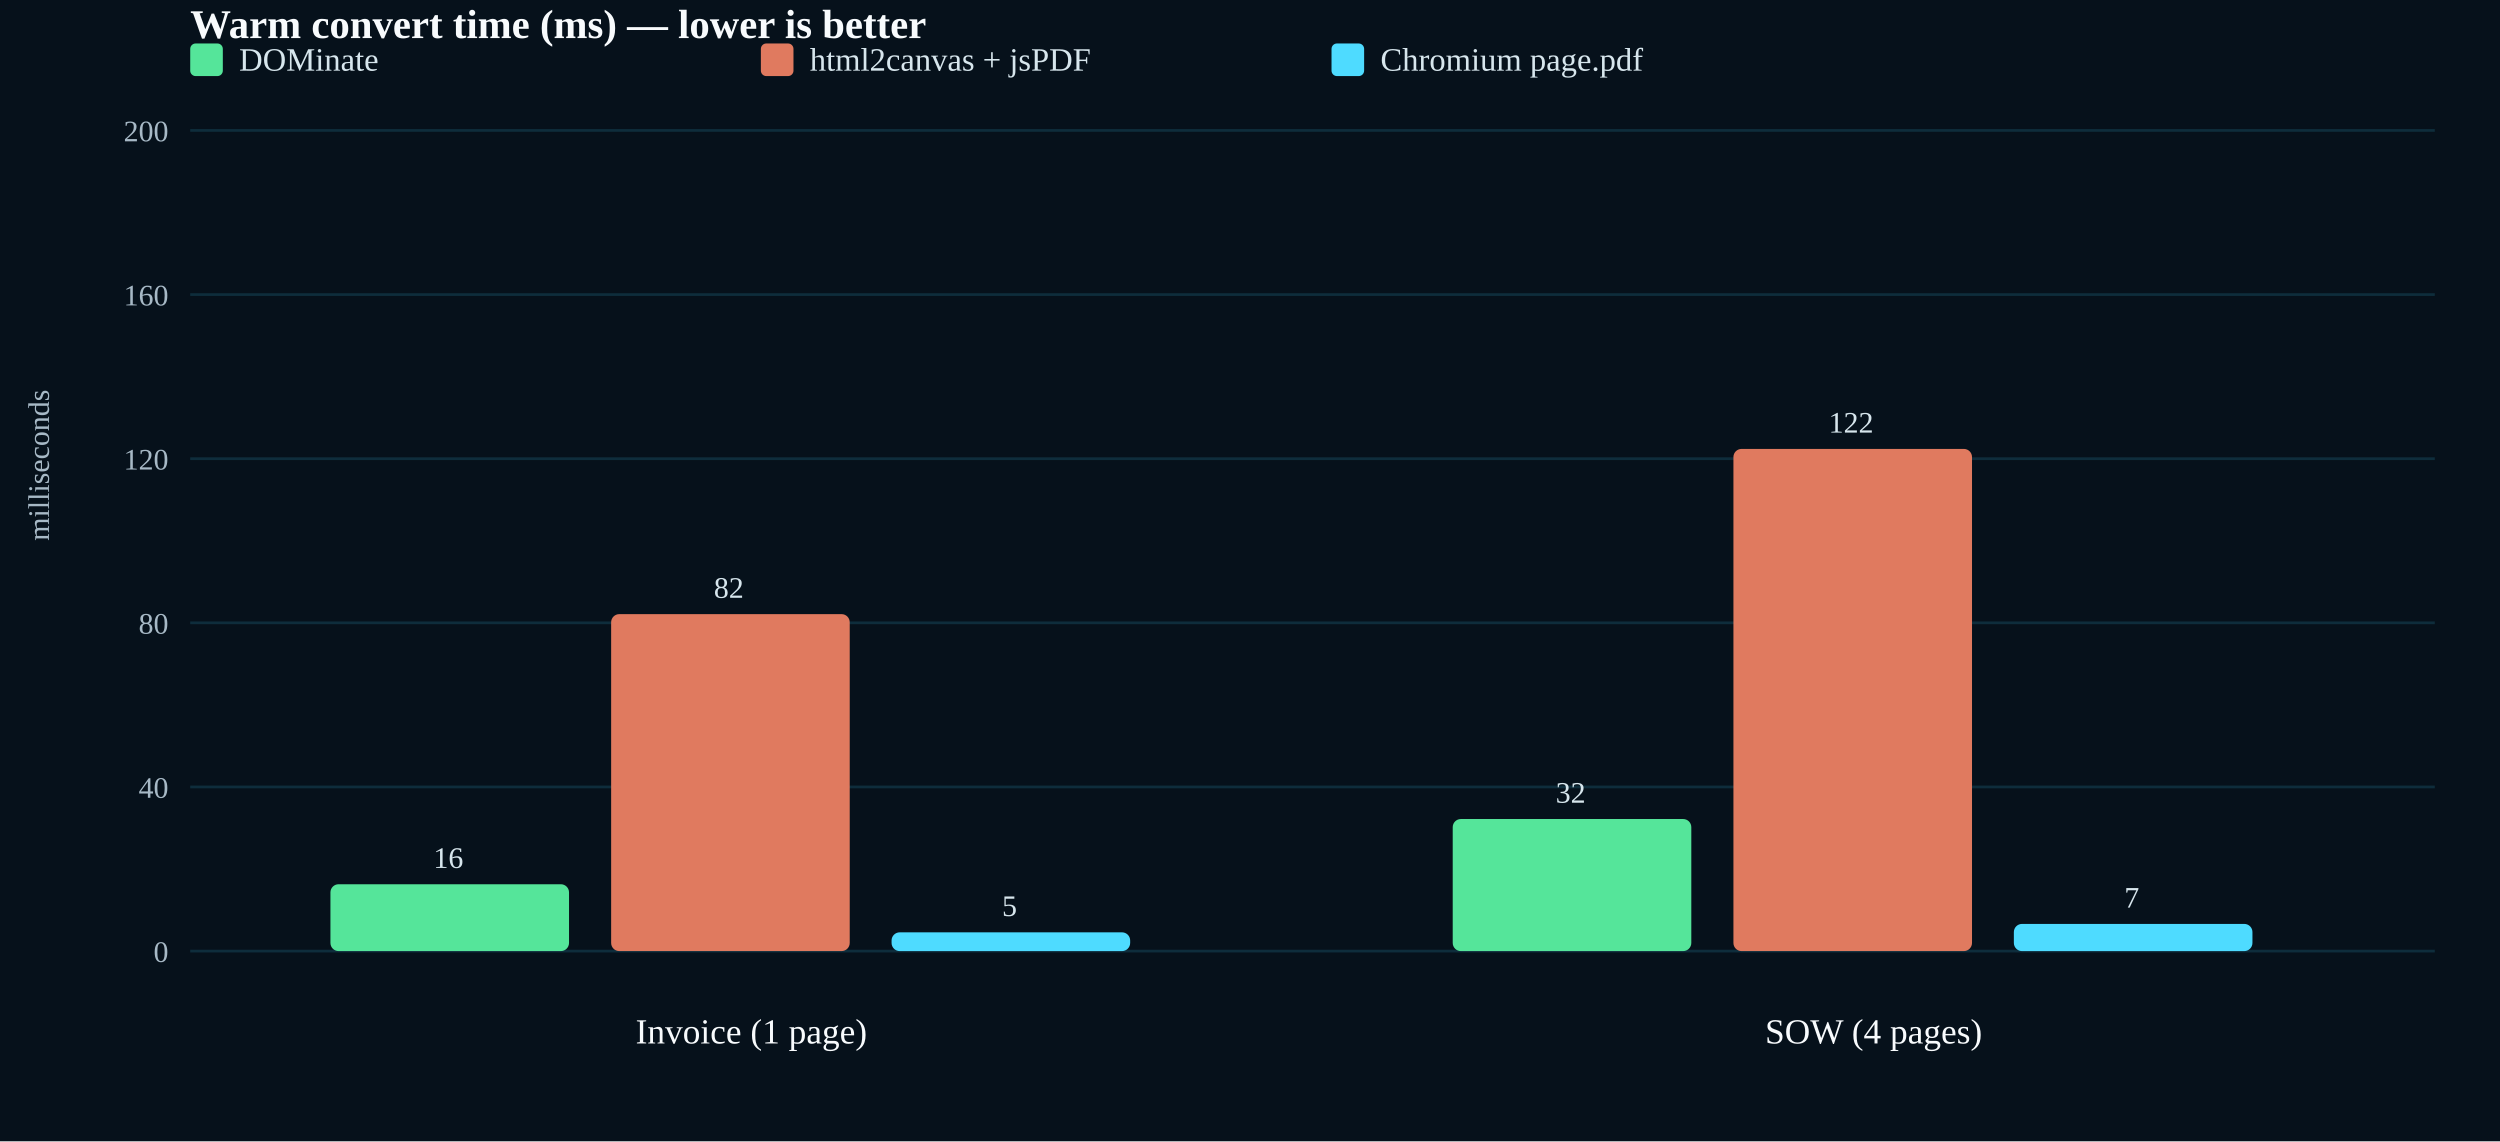
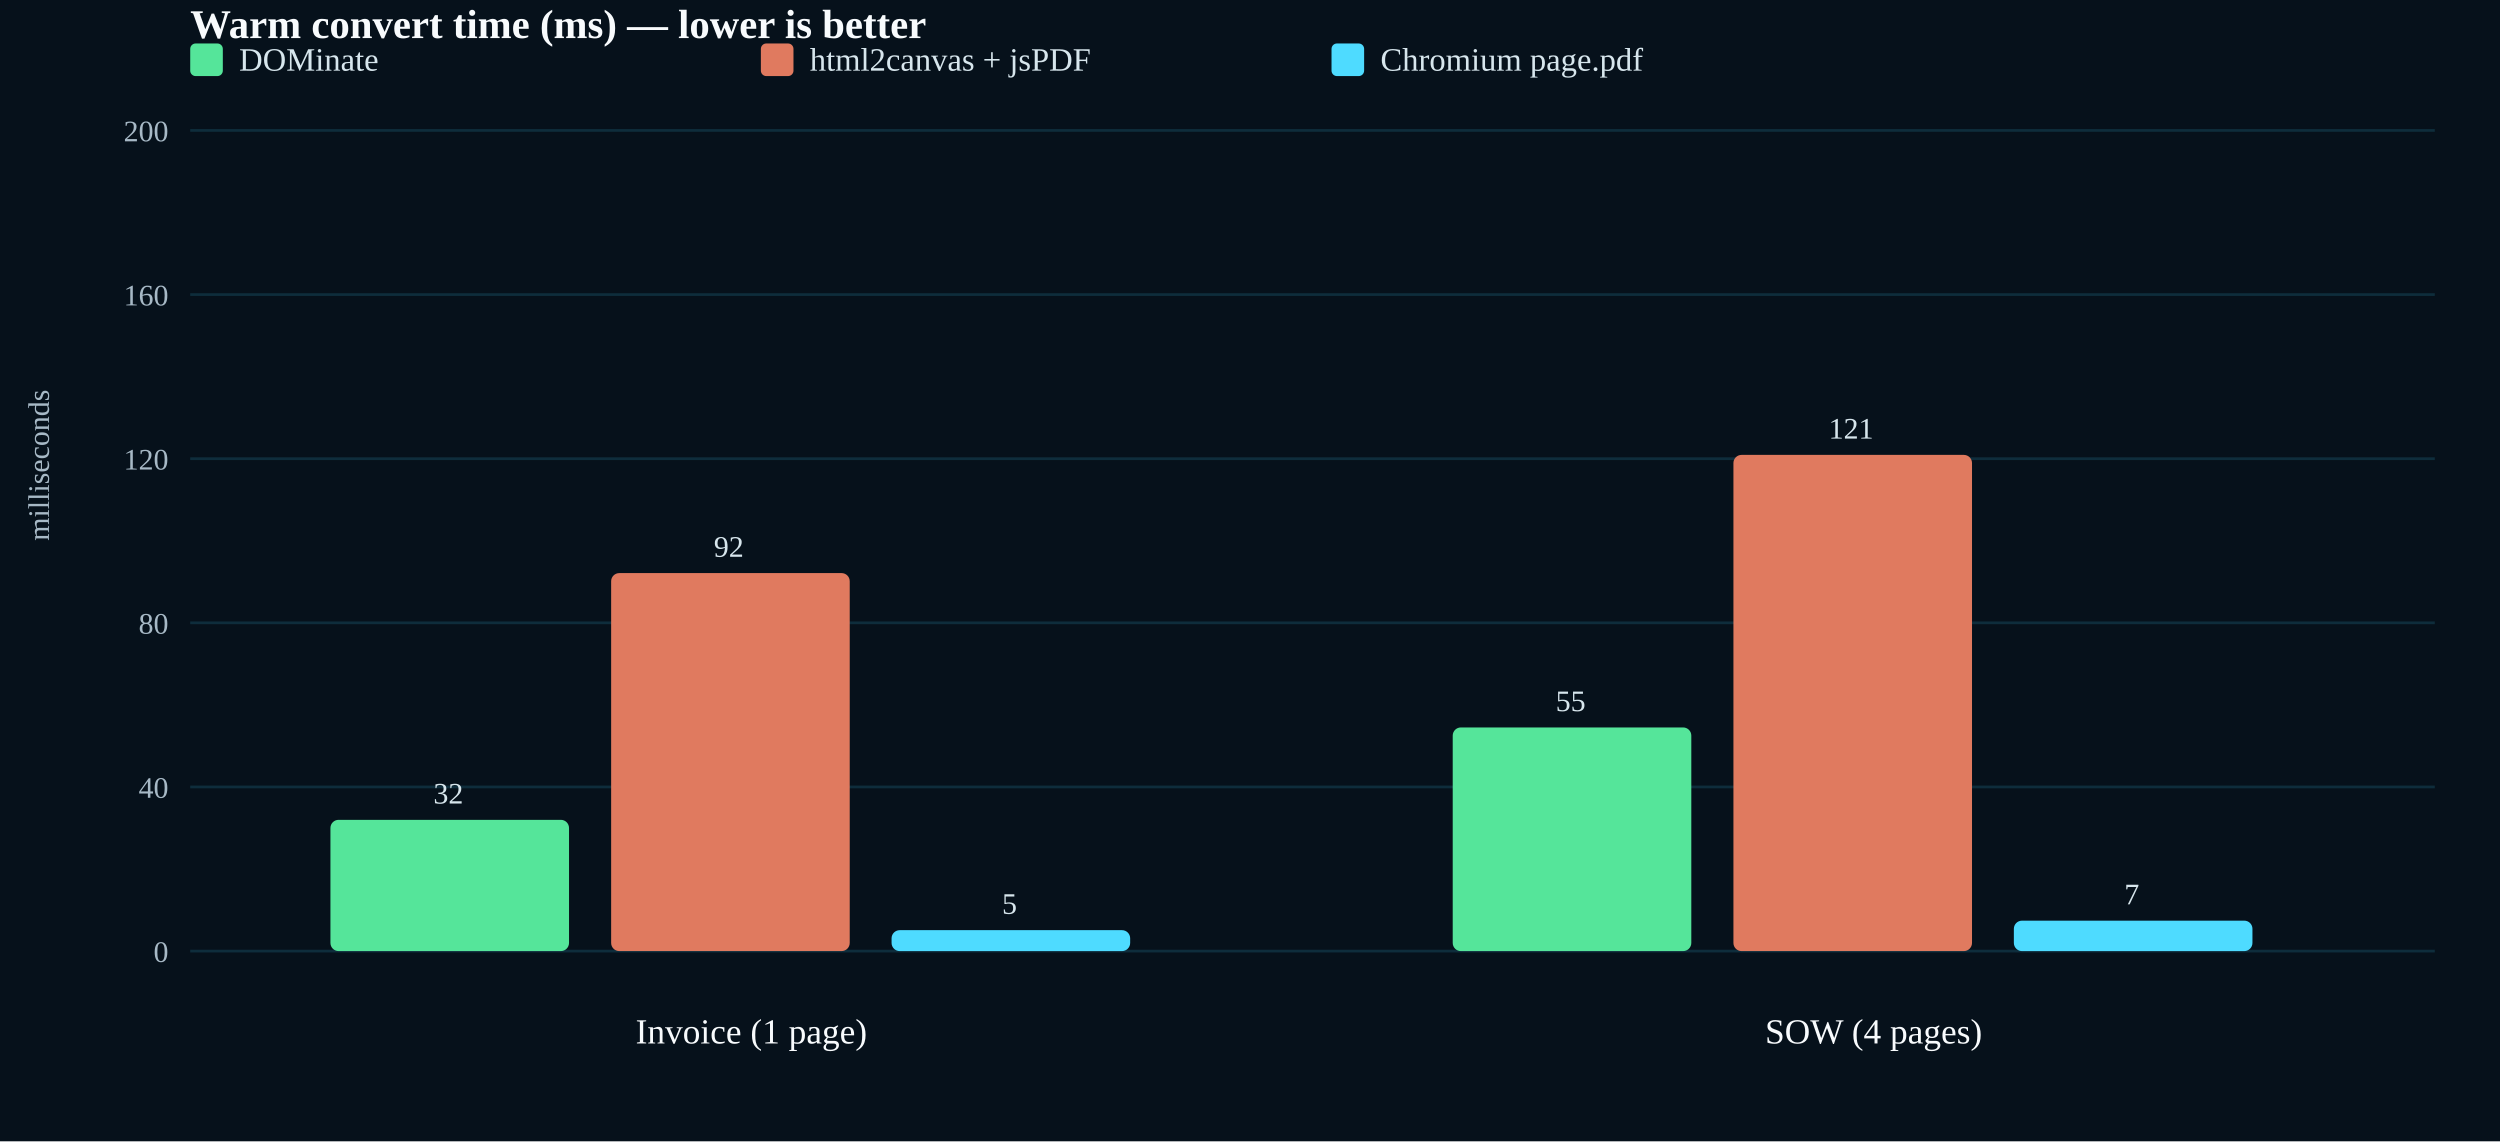
<svg xmlns="http://www.w3.org/2000/svg" width="920" height="420" viewBox="0 0 920 420">
  <rect width="100%" height="100%" fill="#06111b" />
  <text x="70" y="14" font-size="15" font-weight="700" fill="#f8fbfd">Warm convert time (ms) — lower is better</text>
  <rect x="70" y="16" width="12" height="12" fill="#55e59a" rx="2" />
  <text x="88" y="26" font-size="12" fill="#d7e6ed">DOMinate</text>
  <rect x="280" y="16" width="12" height="12" fill="#e07a5f" rx="2" />
  <text x="298" y="26" font-size="12" fill="#d7e6ed">html2canvas + jsPDF</text>
  <rect x="490" y="16" width="12" height="12" fill="#4edbff" rx="2" />
  <text x="508" y="26" font-size="12" fill="#d7e6ed">Chromium page.pdf</text>
  <line x1="70" y1="350.0" x2="896" y2="350.0" stroke="#1d6179" stroke-opacity=".35" />
  <text x="62" y="354.0" text-anchor="end" font-size="11" fill="#a7b9c6">0</text>
  <line x1="70" y1="289.6" x2="896" y2="289.6" stroke="#1d6179" stroke-opacity=".35" />
  <text x="62" y="293.6" text-anchor="end" font-size="11" fill="#a7b9c6">40</text>
  <line x1="70" y1="229.2" x2="896" y2="229.2" stroke="#1d6179" stroke-opacity=".35" />
  <text x="62" y="233.2" text-anchor="end" font-size="11" fill="#a7b9c6">80</text>
  <line x1="70" y1="168.8" x2="896" y2="168.8" stroke="#1d6179" stroke-opacity=".35" />
  <text x="62" y="172.8" text-anchor="end" font-size="11" fill="#a7b9c6">120</text>
  <line x1="70" y1="108.4" x2="896" y2="108.4" stroke="#1d6179" stroke-opacity=".35" />
  <text x="62" y="112.4" text-anchor="end" font-size="11" fill="#a7b9c6">160</text>
  <line x1="70" y1="48.0" x2="896" y2="48.0" stroke="#1d6179" stroke-opacity=".35" />
  <text x="62" y="52.0" text-anchor="end" font-size="11" fill="#a7b9c6">200</text>
-   <rect x="121.6" y="325.4" width="87.8" height="24.6" fill="#55e59a" rx="3" />
-   <text x="165.0" y="319.4" text-anchor="middle" font-size="11" fill="#d7e6ed">16</text>
-   <rect x="224.9" y="226.0" width="87.8" height="124.0" fill="#e07a5f" rx="3" />
-   <text x="268.2" y="220.0" text-anchor="middle" font-size="11" fill="#d7e6ed">82</text>
-   <rect x="328.1" y="343.1" width="87.8" height="6.9" fill="#4edbff" rx="3" />
-   <text x="371.5" y="337.1" text-anchor="middle" font-size="11" fill="#d7e6ed">5</text>
+   <rect x="121.6" y="301.7" width="87.8" height="48.3" fill="#55e59a" rx="3" />
+   <text x="165.0" y="295.7" text-anchor="middle" font-size="11" fill="#d7e6ed">32</text>
+   <rect x="224.9" y="210.9" width="87.8" height="139.1" fill="#e07a5f" rx="3" />
+   <text x="268.2" y="204.9" text-anchor="middle" font-size="11" fill="#d7e6ed">92</text>
+   <rect x="328.1" y="342.3" width="87.8" height="7.7" fill="#4edbff" rx="3" />
+   <text x="371.5" y="336.3" text-anchor="middle" font-size="11" fill="#d7e6ed">5</text>
  <text x="276.5" y="384" text-anchor="middle" font-size="13" fill="#f8fbfd">Invoice (1 page)</text>
-   <rect x="534.6" y="301.4" width="87.8" height="48.6" fill="#55e59a" rx="3" />
-   <text x="578.0" y="295.4" text-anchor="middle" font-size="11" fill="#d7e6ed">32</text>
-   <rect x="637.9" y="165.2" width="87.8" height="184.8" fill="#e07a5f" rx="3" />
-   <text x="681.2" y="159.2" text-anchor="middle" font-size="11" fill="#d7e6ed">122</text>
-   <rect x="741.1" y="340.0" width="87.8" height="10.0" fill="#4edbff" rx="3" />
-   <text x="784.5" y="334.0" text-anchor="middle" font-size="11" fill="#d7e6ed">7</text>
+   <rect x="534.6" y="267.7" width="87.8" height="82.3" fill="#55e59a" rx="3" />
+   <text x="578.0" y="261.7" text-anchor="middle" font-size="11" fill="#d7e6ed">55</text>
+   <rect x="637.9" y="167.4" width="87.8" height="182.6" fill="#e07a5f" rx="3" />
+   <text x="681.2" y="161.4" text-anchor="middle" font-size="11" fill="#d7e6ed">121</text>
+   <rect x="741.1" y="338.8" width="87.8" height="11.2" fill="#4edbff" rx="3" />
+   <text x="784.5" y="332.8" text-anchor="middle" font-size="11" fill="#d7e6ed">7</text>
  <text x="689.5" y="384" text-anchor="middle" font-size="13" fill="#f8fbfd">SOW (4 pages)</text>
  <text x="18" y="199" fill="#a7b9c6" font-size="11" transform="rotate(-90 18 199)">milliseconds</text>
</svg>
